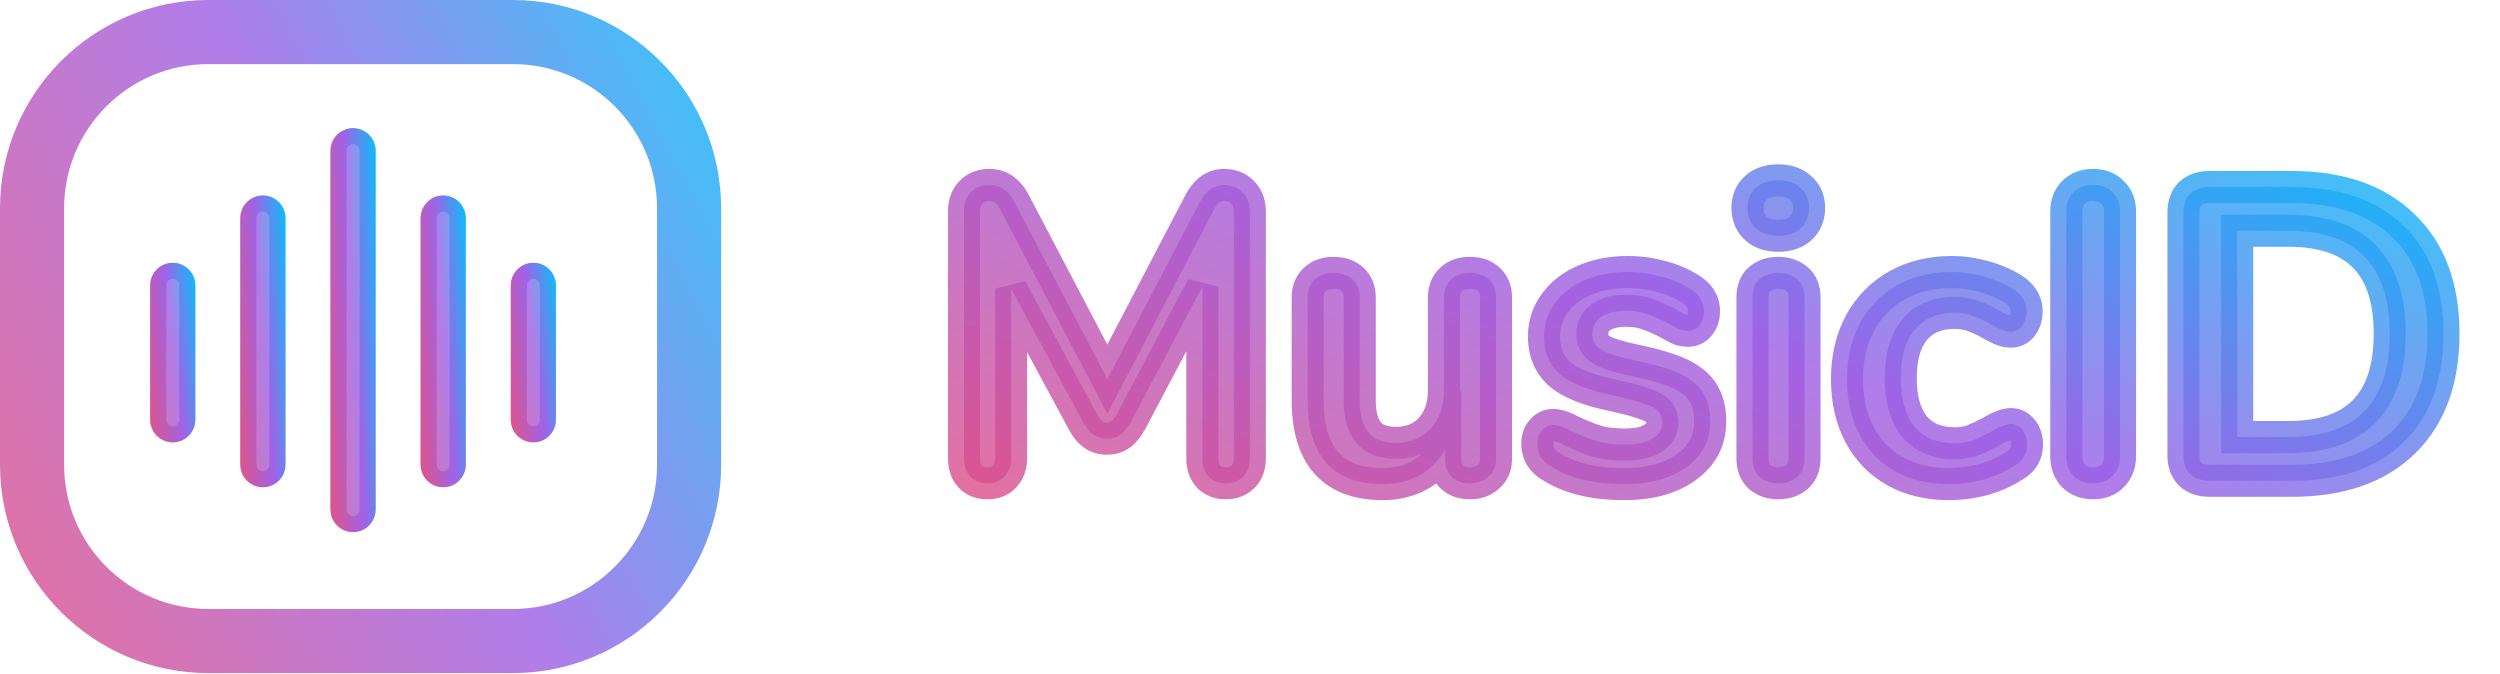
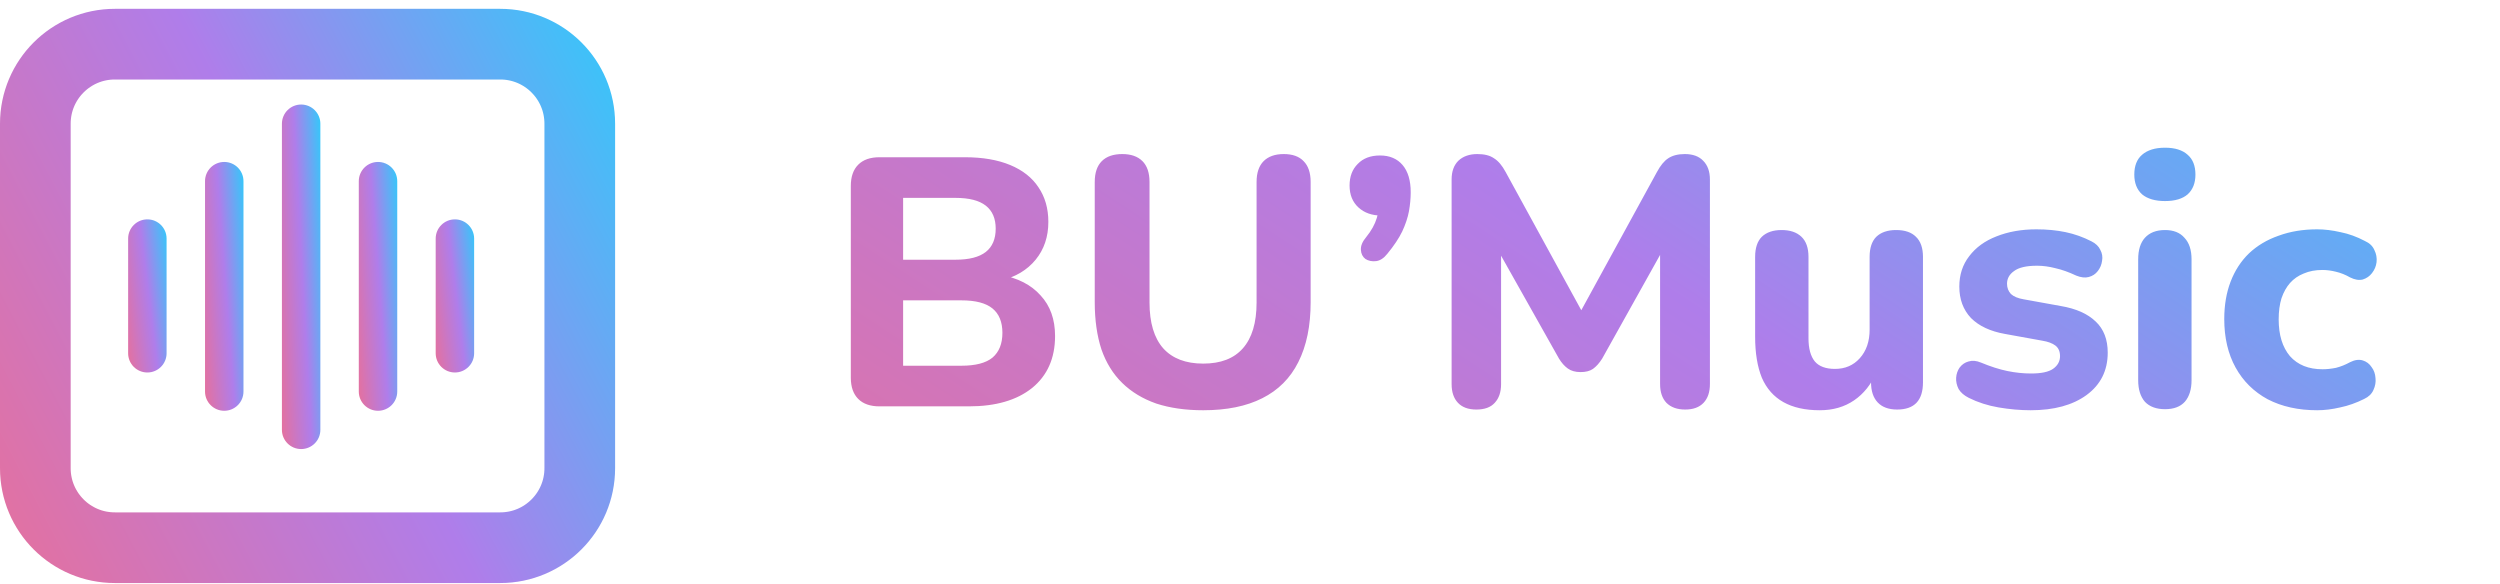
- <svg xmlns="http://www.w3.org/2000/svg" width="156" height="42" viewBox="0 0 156 42" fill="none">
-   <path d="M76.378 11.54C76.863 11.54 77.253 11.696 77.548 12.008C77.843 12.303 77.99 12.701 77.99 13.204V28.596C77.99 29.081 77.851 29.463 77.574 29.74C77.297 30.017 76.933 30.156 76.482 30.156C76.031 30.156 75.676 30.017 75.416 29.74C75.156 29.463 75.026 29.081 75.026 28.596V17.884L70.606 26.256C70.398 26.637 70.173 26.923 69.93 27.114C69.687 27.287 69.401 27.374 69.072 27.374C68.743 27.374 68.457 27.287 68.214 27.114C67.971 26.941 67.746 26.655 67.538 26.256L63.092 18.014V28.596C63.092 29.064 62.953 29.445 62.676 29.74C62.416 30.017 62.061 30.156 61.61 30.156C61.159 30.156 60.804 30.017 60.544 29.74C60.284 29.463 60.154 29.081 60.154 28.596V13.204C60.154 12.701 60.293 12.303 60.57 12.008C60.865 11.696 61.255 11.54 61.74 11.54C62.416 11.54 62.945 11.913 63.326 12.658L69.098 23.656L74.844 12.658C75.225 11.913 75.737 11.54 76.378 11.54ZM91.713 17.026C92.216 17.026 92.615 17.165 92.909 17.442C93.204 17.719 93.351 18.092 93.351 18.56V28.648C93.351 29.099 93.195 29.463 92.883 29.74C92.589 30.017 92.199 30.156 91.713 30.156C91.245 30.156 90.873 30.026 90.595 29.766C90.318 29.506 90.179 29.151 90.179 28.7V28.05C89.781 28.743 89.243 29.281 88.567 29.662C87.891 30.026 87.129 30.208 86.279 30.208C83.159 30.208 81.599 28.457 81.599 24.956V18.56C81.599 18.092 81.747 17.719 82.041 17.442C82.336 17.165 82.726 17.026 83.211 17.026C83.714 17.026 84.113 17.165 84.407 17.442C84.702 17.719 84.849 18.092 84.849 18.56V24.982C84.849 25.883 85.031 26.551 85.395 26.984C85.759 27.417 86.331 27.634 87.111 27.634C88.013 27.634 88.732 27.339 89.269 26.75C89.824 26.143 90.101 25.346 90.101 24.358V18.56C90.101 18.092 90.249 17.719 90.543 17.442C90.838 17.165 91.228 17.026 91.713 17.026ZM101.336 30.208C99.447 30.208 97.921 29.835 96.76 29.09C96.205 28.761 95.928 28.293 95.928 27.686C95.928 27.339 96.023 27.062 96.214 26.854C96.405 26.629 96.639 26.516 96.916 26.516C97.211 26.516 97.618 26.655 98.138 26.932C98.693 27.192 99.195 27.391 99.646 27.53C100.114 27.669 100.703 27.738 101.414 27.738C102.142 27.738 102.705 27.617 103.104 27.374C103.52 27.131 103.728 26.793 103.728 26.36C103.728 26.065 103.641 25.831 103.468 25.658C103.312 25.485 103.017 25.329 102.584 25.19C102.168 25.034 101.527 24.861 100.66 24.67C99.117 24.358 98.008 23.916 97.332 23.344C96.673 22.772 96.344 21.983 96.344 20.978C96.344 20.215 96.569 19.531 97.02 18.924C97.471 18.3 98.086 17.823 98.866 17.494C99.663 17.147 100.565 16.974 101.57 16.974C102.298 16.974 103 17.069 103.676 17.26C104.352 17.433 104.959 17.693 105.496 18.04C106.051 18.387 106.328 18.846 106.328 19.418C106.328 19.765 106.233 20.059 106.042 20.302C105.851 20.527 105.617 20.64 105.34 20.64C105.149 20.64 104.959 20.605 104.768 20.536C104.595 20.449 104.369 20.328 104.092 20.172C103.589 19.912 103.156 19.721 102.792 19.6C102.428 19.461 101.977 19.392 101.44 19.392C100.799 19.392 100.287 19.522 99.906 19.782C99.542 20.042 99.36 20.397 99.36 20.848C99.36 21.281 99.551 21.611 99.932 21.836C100.313 22.061 101.05 22.287 102.142 22.512C103.303 22.755 104.213 23.032 104.872 23.344C105.531 23.656 105.999 24.046 106.276 24.514C106.571 24.982 106.718 25.58 106.718 26.308C106.718 27.487 106.224 28.431 105.236 29.142C104.265 29.853 102.965 30.208 101.336 30.208ZM110.965 30.156C110.497 30.156 110.107 30.026 109.795 29.766C109.5 29.489 109.353 29.099 109.353 28.596V18.56C109.353 18.057 109.5 17.676 109.795 17.416C110.107 17.156 110.497 17.026 110.965 17.026C111.433 17.026 111.823 17.156 112.135 17.416C112.447 17.676 112.603 18.057 112.603 18.56V28.596C112.603 29.099 112.447 29.489 112.135 29.766C111.823 30.026 111.433 30.156 110.965 30.156ZM110.965 14.712C110.376 14.712 109.908 14.556 109.561 14.244C109.214 13.915 109.041 13.49 109.041 12.97C109.041 12.45 109.214 12.034 109.561 11.722C109.908 11.41 110.376 11.254 110.965 11.254C111.537 11.254 111.996 11.41 112.343 11.722C112.707 12.034 112.889 12.45 112.889 12.97C112.889 13.49 112.716 13.915 112.369 14.244C112.022 14.556 111.554 14.712 110.965 14.712ZM121.597 30.208C120.331 30.208 119.213 29.939 118.243 29.402C117.289 28.865 116.553 28.102 116.033 27.114C115.513 26.126 115.253 24.973 115.253 23.656C115.253 22.339 115.521 21.177 116.059 20.172C116.613 19.149 117.385 18.361 118.373 17.806C119.361 17.251 120.496 16.974 121.779 16.974C122.455 16.974 123.131 17.069 123.807 17.26C124.5 17.451 125.107 17.711 125.627 18.04C126.181 18.404 126.459 18.863 126.459 19.418C126.459 19.799 126.363 20.111 126.173 20.354C125.999 20.579 125.765 20.692 125.471 20.692C125.28 20.692 125.081 20.649 124.873 20.562C124.665 20.475 124.457 20.371 124.249 20.25C123.867 20.025 123.503 19.851 123.157 19.73C122.81 19.591 122.411 19.522 121.961 19.522C120.886 19.522 120.054 19.877 119.465 20.588C118.893 21.281 118.607 22.287 118.607 23.604C118.607 24.904 118.893 25.909 119.465 26.62C120.054 27.313 120.886 27.66 121.961 27.66C122.394 27.66 122.775 27.599 123.105 27.478C123.451 27.339 123.833 27.157 124.249 26.932C124.509 26.776 124.734 26.663 124.925 26.594C125.115 26.507 125.306 26.464 125.497 26.464C125.774 26.464 126.008 26.585 126.199 26.828C126.389 27.071 126.485 27.374 126.485 27.738C126.485 28.033 126.415 28.293 126.277 28.518C126.155 28.726 125.947 28.917 125.653 29.09C125.115 29.437 124.491 29.714 123.781 29.922C123.07 30.113 122.342 30.208 121.597 30.208ZM130.6 30.156C130.097 30.156 129.69 30 129.378 29.688C129.083 29.376 128.936 28.969 128.936 28.466V13.204C128.936 12.701 129.083 12.303 129.378 12.008C129.69 11.696 130.097 11.54 130.6 11.54C131.12 11.54 131.527 11.696 131.822 12.008C132.134 12.303 132.29 12.701 132.29 13.204V28.466C132.29 28.969 132.134 29.376 131.822 29.688C131.527 30 131.12 30.156 130.6 30.156ZM137.86 30C137.358 30 136.959 29.861 136.664 29.584C136.387 29.307 136.248 28.917 136.248 28.414V13.256C136.248 12.753 136.387 12.363 136.664 12.086C136.959 11.809 137.358 11.67 137.86 11.67H143.008C146.007 11.67 148.33 12.476 149.976 14.088C151.64 15.683 152.472 17.927 152.472 20.822C152.472 23.734 151.64 25.996 149.976 27.608C148.33 29.203 146.007 30 143.008 30H137.86ZM142.8 27.27C147.012 27.27 149.118 25.121 149.118 20.822C149.118 16.541 147.012 14.4 142.8 14.4H139.602V27.27H142.8Z" fill="url(#paint0_linear_510_8)" fill-opacity="0.8" />
-   <path d="M77.548 12.008L76.821 12.695L76.831 12.705L76.841 12.715L77.548 12.008ZM77.574 29.74L76.867 29.033L76.867 29.033L77.574 29.74ZM75.416 29.74L76.145 29.056L75.416 29.74ZM75.026 17.884H76.026L74.142 17.417L75.026 17.884ZM70.606 26.256L71.484 26.735L71.49 26.723L70.606 26.256ZM69.93 27.114L70.511 27.928L70.53 27.914L70.548 27.9L69.93 27.114ZM68.214 27.114L68.795 26.3H68.795L68.214 27.114ZM67.538 26.256L68.425 25.793L68.418 25.781L67.538 26.256ZM63.092 18.014L63.972 17.539L62.092 18.014H63.092ZM62.676 29.74L61.948 29.055L61.946 29.056L62.676 29.74ZM60.544 29.74L61.273 29.056L60.544 29.74ZM60.57 12.008L59.843 11.321L59.842 11.323L60.57 12.008ZM63.326 12.658L62.436 13.114L62.441 13.123L63.326 12.658ZM69.098 23.656L68.213 24.121L69.1 25.812L69.984 24.119L69.098 23.656ZM74.844 12.658L75.73 13.121L75.734 13.114L74.844 12.658ZM76.378 12.54C76.628 12.54 76.741 12.61 76.821 12.695L78.275 11.321C77.766 10.782 77.099 10.54 76.378 10.54V12.54ZM76.841 12.715C76.91 12.785 76.99 12.908 76.99 13.204H78.99C78.99 12.495 78.775 11.821 78.255 11.301L76.841 12.715ZM76.99 13.204V28.596H78.99V13.204H76.99ZM76.99 28.596C76.99 28.883 76.914 28.985 76.867 29.033L78.281 30.447C78.788 29.94 78.99 29.28 78.99 28.596H76.99ZM76.867 29.033C76.805 29.094 76.71 29.156 76.482 29.156V31.156C77.155 31.156 77.788 30.94 78.281 30.447L76.867 29.033ZM76.482 29.156C76.252 29.156 76.181 29.094 76.145 29.056L74.686 30.424C75.171 30.94 75.811 31.156 76.482 31.156V29.156ZM76.145 29.056C76.103 29.011 76.026 28.9 76.026 28.596H74.026C74.026 29.262 74.209 29.914 74.686 30.424L76.145 29.056ZM76.026 28.596V17.884H74.026V28.596H76.026ZM74.142 17.417L69.722 25.789L71.49 26.723L75.91 18.351L74.142 17.417ZM69.728 25.777C69.56 26.084 69.414 26.248 69.312 26.328L70.548 27.9C70.931 27.599 71.236 27.19 71.484 26.735L69.728 25.777ZM69.349 26.3C69.293 26.34 69.216 26.374 69.072 26.374V28.374C69.587 28.374 70.081 28.235 70.511 27.928L69.349 26.3ZM69.072 26.374C68.928 26.374 68.851 26.34 68.795 26.3L67.633 27.928C68.063 28.235 68.557 28.374 69.072 28.374V26.374ZM68.795 26.3C68.729 26.253 68.594 26.117 68.425 25.793L66.651 26.719C66.898 27.192 67.214 27.628 67.633 27.928L68.795 26.3ZM68.418 25.781L63.972 17.539L62.212 18.489L66.658 26.731L68.418 25.781ZM62.092 18.014V28.596H64.092V18.014H62.092ZM62.092 28.596C62.092 28.852 62.023 28.974 61.948 29.055L63.404 30.425C63.883 29.916 64.092 29.276 64.092 28.596H62.092ZM61.946 29.056C61.91 29.094 61.84 29.156 61.61 29.156V31.156C62.281 31.156 62.922 30.94 63.406 30.424L61.946 29.056ZM61.61 29.156C61.38 29.156 61.309 29.094 61.273 29.056L59.814 30.424C60.298 30.94 60.939 31.156 61.61 31.156V29.156ZM61.273 29.056C61.231 29.011 61.154 28.9 61.154 28.596H59.154C59.154 29.262 59.337 29.914 59.814 30.424L61.273 29.056ZM61.154 28.596V13.204H59.154V28.596H61.154ZM61.154 13.204C61.154 12.891 61.235 12.76 61.298 12.693L59.842 11.323C59.35 11.845 59.154 12.511 59.154 13.204H61.154ZM61.297 12.695C61.377 12.61 61.49 12.54 61.74 12.54V10.54C61.019 10.54 60.352 10.782 59.843 11.321L61.297 12.695ZM61.74 12.54C61.944 12.54 62.177 12.607 62.436 13.114L64.216 12.203C63.713 11.218 62.888 10.54 61.74 10.54V12.54ZM62.441 13.123L68.213 24.121L69.983 23.191L64.211 12.193L62.441 13.123ZM69.984 24.119L75.73 13.121L73.958 12.195L68.212 23.193L69.984 24.119ZM75.734 13.114C76.006 12.583 76.23 12.54 76.378 12.54V10.54C75.243 10.54 74.445 11.243 73.954 12.203L75.734 13.114ZM92.909 17.442L93.595 16.714L92.909 17.442ZM92.883 29.74L92.219 28.993L92.208 29.002L92.198 29.012L92.883 29.74ZM90.595 29.766L91.279 29.037L90.595 29.766ZM90.179 28.05H91.179V24.305L89.312 27.552L90.179 28.05ZM88.567 29.662L89.041 30.543L89.05 30.538L89.059 30.533L88.567 29.662ZM82.041 17.442L82.727 18.17V18.17L82.041 17.442ZM84.407 17.442L83.722 18.17L83.722 18.17L84.407 17.442ZM85.395 26.984L84.63 27.627L85.395 26.984ZM89.269 26.75L88.531 26.075L88.53 26.076L89.269 26.75ZM91.713 18.026C92.026 18.026 92.157 18.107 92.224 18.17L93.595 16.714C93.072 16.222 92.406 16.026 91.713 16.026V18.026ZM92.224 18.17C92.286 18.229 92.351 18.32 92.351 18.56H94.351C94.351 17.863 94.122 17.21 93.595 16.714L92.224 18.17ZM92.351 18.56V28.648H94.351V18.56H92.351ZM92.351 28.648C92.351 28.839 92.299 28.921 92.219 28.993L93.548 30.487C94.092 30.004 94.351 29.359 94.351 28.648H92.351ZM92.198 29.012C92.125 29.081 91.998 29.156 91.713 29.156V31.156C92.4 31.156 93.053 30.954 93.569 30.468L92.198 29.012ZM91.713 29.156C91.438 29.156 91.331 29.085 91.279 29.037L89.911 30.495C90.415 30.967 91.053 31.156 91.713 31.156V29.156ZM91.279 29.037C91.241 29 91.179 28.93 91.179 28.7H89.179C89.179 29.371 89.395 30.012 89.911 30.495L91.279 29.037ZM91.179 28.7V28.05H89.179V28.7H91.179ZM89.312 27.552C89 28.094 88.591 28.501 88.076 28.791L89.059 30.533C89.896 30.061 90.561 29.392 91.046 28.549L89.312 27.552ZM88.093 28.782C87.578 29.059 86.981 29.208 86.279 29.208V31.208C87.276 31.208 88.205 30.993 89.041 30.543L88.093 28.782ZM86.279 29.208C84.905 29.208 84.049 28.828 83.516 28.23C82.963 27.61 82.599 26.579 82.599 24.956H80.599C80.599 26.834 81.015 28.43 82.023 29.56C83.05 30.713 84.533 31.208 86.279 31.208V29.208ZM82.599 24.956V18.56H80.599V24.956H82.599ZM82.599 18.56C82.599 18.32 82.665 18.229 82.727 18.17L81.356 16.714C80.829 17.21 80.599 17.863 80.599 18.56H82.599ZM82.727 18.17C82.8 18.101 82.927 18.026 83.211 18.026V16.026C82.525 16.026 81.872 16.228 81.356 16.714L82.727 18.17ZM83.211 18.026C83.524 18.026 83.655 18.107 83.722 18.17L85.093 16.714C84.57 16.222 83.904 16.026 83.211 16.026V18.026ZM83.722 18.17C83.784 18.229 83.849 18.32 83.849 18.56H85.849C85.849 17.863 85.62 17.21 85.093 16.714L83.722 18.17ZM83.849 18.56V24.982H85.849V18.56H83.849ZM83.849 24.982C83.849 25.987 84.047 26.934 84.63 27.627L86.161 26.341C86.015 26.168 85.849 25.779 85.849 24.982H83.849ZM84.63 27.627C85.248 28.363 86.153 28.634 87.111 28.634V26.634C86.509 26.634 86.271 26.471 86.161 26.341L84.63 27.627ZM87.111 28.634C88.253 28.634 89.256 28.249 90.008 27.424L88.53 26.076C88.208 26.43 87.772 26.634 87.111 26.634V28.634ZM90.007 27.425C90.763 26.598 91.101 25.543 91.101 24.358H89.101C89.101 25.149 88.885 25.689 88.531 26.075L90.007 27.425ZM91.101 24.358V18.56H89.101V24.358H91.101ZM91.101 18.56C91.101 18.32 91.167 18.229 91.229 18.17L89.858 16.714C89.331 17.21 89.101 17.863 89.101 18.56H91.101ZM91.229 18.17C91.302 18.101 91.429 18.026 91.713 18.026V16.026C91.027 16.026 90.374 16.228 89.858 16.714L91.229 18.17ZM96.76 29.09L97.3 28.248L97.285 28.239L97.27 28.23L96.76 29.09ZM96.214 26.854L96.951 27.53L96.965 27.515L96.977 27.5L96.214 26.854ZM98.138 26.932L97.667 27.814L97.69 27.826L97.713 27.837L98.138 26.932ZM99.646 27.53L99.352 28.486L99.362 28.489L99.646 27.53ZM103.104 27.374L102.6 26.51L102.592 26.515L102.584 26.52L103.104 27.374ZM103.468 25.658L102.725 26.327L102.742 26.346L102.761 26.365L103.468 25.658ZM102.584 25.19L102.233 26.126L102.256 26.135L102.279 26.142L102.584 25.19ZM100.66 24.67L100.875 23.693L100.867 23.692L100.858 23.69L100.66 24.67ZM97.332 23.344L96.676 24.099L96.686 24.107L97.332 23.344ZM97.02 18.924L97.823 19.52L97.831 19.509L97.02 18.924ZM98.866 17.494L99.255 18.415L99.265 18.411L98.866 17.494ZM103.676 17.26L103.404 18.222L103.416 18.226L103.428 18.229L103.676 17.26ZM105.496 18.04L104.954 18.88L104.96 18.884L104.966 18.888L105.496 18.04ZM106.042 20.302L106.805 20.948L106.817 20.934L106.828 20.92L106.042 20.302ZM104.768 20.536L104.321 21.43L104.372 21.456L104.426 21.476L104.768 20.536ZM104.092 20.172L104.582 19.3L104.567 19.292L104.551 19.284L104.092 20.172ZM102.792 19.6L102.436 20.535L102.456 20.542L102.476 20.549L102.792 19.6ZM99.906 19.782L99.343 18.956L99.334 18.962L99.325 18.968L99.906 19.782ZM99.932 21.836L99.423 22.697L99.932 21.836ZM102.142 22.512L102.346 21.533L102.344 21.533L102.142 22.512ZM104.872 23.344L105.3 22.44L104.872 23.344ZM106.276 24.514L105.416 25.024L105.423 25.035L105.43 25.047L106.276 24.514ZM105.236 29.142L104.652 28.33L104.645 28.335L105.236 29.142ZM101.336 29.208C99.57 29.208 98.251 28.859 97.3 28.248L96.22 29.932C97.591 30.812 99.323 31.208 101.336 31.208V29.208ZM97.27 28.23C96.996 28.067 96.928 27.913 96.928 27.686H94.928C94.928 28.672 95.415 29.454 96.249 29.95L97.27 28.23ZM96.928 27.686C96.928 27.604 96.939 27.56 96.945 27.543C96.948 27.535 96.95 27.531 96.95 27.531C96.951 27.53 96.951 27.53 96.951 27.53L95.477 26.178C95.081 26.611 94.928 27.149 94.928 27.686H96.928ZM96.977 27.5C96.986 27.489 96.99 27.487 96.988 27.488C96.985 27.491 96.978 27.496 96.966 27.502C96.954 27.507 96.942 27.511 96.931 27.514C96.92 27.516 96.915 27.516 96.916 27.516V25.516C96.324 25.516 95.817 25.775 95.451 26.208L96.977 27.5ZM96.916 27.516C96.916 27.516 96.977 27.518 97.12 27.567C97.258 27.614 97.439 27.692 97.667 27.814L98.609 26.05C98.061 25.758 97.47 25.516 96.916 25.516V27.516ZM97.713 27.837C98.299 28.112 98.846 28.33 99.352 28.486L99.94 26.574C99.545 26.453 99.087 26.272 98.562 26.026L97.713 27.837ZM99.362 28.489C99.954 28.664 100.647 28.738 101.414 28.738V26.738C100.76 26.738 100.274 26.673 99.93 26.571L99.362 28.489ZM101.414 28.738C102.231 28.738 103.004 28.605 103.624 28.228L102.584 26.52C102.406 26.628 102.053 26.738 101.414 26.738V28.738ZM103.608 28.238C104.29 27.84 104.728 27.194 104.728 26.36H102.728C102.728 26.388 102.725 26.402 102.723 26.407C102.722 26.411 102.722 26.412 102.72 26.414C102.719 26.416 102.696 26.454 102.6 26.51L103.608 28.238ZM104.728 26.36C104.728 25.857 104.573 25.349 104.175 24.951L102.761 26.365C102.754 26.358 102.746 26.349 102.739 26.337C102.732 26.326 102.727 26.317 102.725 26.311C102.721 26.299 102.728 26.31 102.728 26.36H104.728ZM104.211 24.989C103.869 24.609 103.358 24.388 102.889 24.238L102.279 26.142C102.458 26.2 102.582 26.252 102.662 26.295C102.747 26.34 102.751 26.356 102.725 26.327L104.211 24.989ZM102.935 24.254C102.45 24.072 101.752 23.886 100.875 23.693L100.445 25.647C101.302 25.835 101.886 25.996 102.233 26.126L102.935 24.254ZM100.858 23.69C99.37 23.389 98.46 22.989 97.978 22.581L96.686 24.107C97.555 24.843 98.864 25.327 100.462 25.65L100.858 23.69ZM97.988 22.589C97.582 22.237 97.344 21.743 97.344 20.978H95.344C95.344 22.224 95.764 23.307 96.676 24.099L97.988 22.589ZM97.344 20.978C97.344 20.428 97.501 19.953 97.823 19.52L96.217 18.328C95.637 19.108 95.344 20.003 95.344 20.978H97.344ZM97.831 19.509C98.164 19.049 98.626 18.681 99.255 18.415L98.477 16.573C97.546 16.966 96.778 17.552 96.209 18.338L97.831 19.509ZM99.265 18.411C99.918 18.127 100.681 17.974 101.57 17.974V15.974C100.449 15.974 99.409 16.168 98.467 16.577L99.265 18.411ZM101.57 17.974C102.21 17.974 102.82 18.058 103.404 18.222L103.947 16.298C103.18 16.081 102.386 15.974 101.57 15.974V17.974ZM103.428 18.229C104.009 18.378 104.515 18.597 104.954 18.88L106.038 17.2C105.402 16.79 104.695 16.489 103.924 16.291L103.428 18.229ZM104.966 18.888C105.278 19.083 105.328 19.245 105.328 19.418H107.328C107.328 18.447 106.823 17.69 106.026 17.192L104.966 18.888ZM105.328 19.418C105.328 19.57 105.291 19.639 105.256 19.684L106.828 20.92C107.174 20.479 107.328 19.96 107.328 19.418H105.328ZM105.279 19.656C105.27 19.667 105.266 19.669 105.268 19.668C105.271 19.665 105.278 19.66 105.29 19.654C105.301 19.649 105.314 19.645 105.325 19.642C105.335 19.64 105.341 19.64 105.34 19.64V21.64C105.932 21.64 106.439 21.381 106.805 20.948L105.279 19.656ZM105.34 19.64C105.273 19.64 105.198 19.628 105.11 19.596L104.426 21.476C104.719 21.582 105.025 21.64 105.34 21.64V19.64ZM105.215 19.642C105.063 19.565 104.853 19.453 104.582 19.3L103.602 21.044C103.885 21.203 104.127 21.333 104.321 21.43L105.215 19.642ZM104.551 19.284C104.022 19.01 103.539 18.795 103.108 18.651L102.476 20.549C102.773 20.648 103.156 20.814 103.633 21.06L104.551 19.284ZM103.148 18.666C102.636 18.471 102.056 18.392 101.44 18.392V20.392C101.899 20.392 102.22 20.452 102.436 20.535L103.148 18.666ZM101.44 18.392C100.673 18.392 99.943 18.546 99.343 18.956L100.469 20.608C100.631 20.498 100.924 20.392 101.44 20.392V18.392ZM99.325 18.968C98.696 19.418 98.36 20.077 98.36 20.848H100.36C100.36 20.717 100.388 20.666 100.487 20.596L99.325 18.968ZM98.36 20.848C98.36 21.645 98.746 22.297 99.423 22.697L100.441 20.975C100.406 20.954 100.387 20.938 100.378 20.93C100.373 20.925 100.371 20.922 100.37 20.921C100.369 20.92 100.369 20.92 100.369 20.919C100.369 20.919 100.368 20.919 100.368 20.919C100.368 20.919 100.368 20.919 100.368 20.919C100.368 20.919 100.368 20.919 100.368 20.919C100.368 20.919 100.368 20.919 100.368 20.919C100.368 20.919 100.368 20.919 100.368 20.918C100.368 20.918 100.367 20.915 100.366 20.911C100.364 20.903 100.36 20.883 100.36 20.848H98.36ZM99.423 22.697C99.965 23.017 100.855 23.267 101.94 23.491L102.344 21.533C101.245 21.306 100.662 21.106 100.441 20.975L99.423 22.697ZM101.937 23.491C103.063 23.726 103.887 23.984 104.444 24.248L105.3 22.44C104.54 22.08 103.543 21.783 102.346 21.533L101.937 23.491ZM104.444 24.248C104.982 24.503 105.269 24.777 105.416 25.024L107.136 24.004C106.728 23.315 106.079 22.809 105.3 22.44L104.444 24.248ZM105.43 25.047C105.597 25.312 105.718 25.71 105.718 26.308H107.718C107.718 25.45 107.544 24.652 107.122 23.981L105.43 25.047ZM105.718 26.308C105.718 27.153 105.389 27.8 104.652 28.33L105.82 29.954C107.059 29.062 107.718 27.821 107.718 26.308H105.718ZM104.645 28.335C103.897 28.883 102.827 29.208 101.336 29.208V31.208C103.104 31.208 104.633 30.823 105.827 29.949L104.645 28.335ZM109.795 29.766L109.11 30.494L109.132 30.515L109.155 30.534L109.795 29.766ZM109.795 17.416L109.155 16.648L109.144 16.657L109.133 16.666L109.795 17.416ZM112.135 17.416L112.775 16.648H112.775L112.135 17.416ZM112.135 29.766L112.775 30.534L112.788 30.524L112.799 30.513L112.135 29.766ZM109.561 14.244L108.872 14.969L108.882 14.978L108.892 14.987L109.561 14.244ZM109.561 11.722L110.23 12.465L110.23 12.465L109.561 11.722ZM112.343 11.722L111.674 12.465L111.683 12.473L111.692 12.481L112.343 11.722ZM112.369 14.244L113.038 14.987L113.048 14.978L113.058 14.969L112.369 14.244ZM110.965 29.156C110.693 29.156 110.541 29.086 110.435 28.998L109.155 30.534C109.674 30.966 110.301 31.156 110.965 31.156V29.156ZM110.48 29.038C110.433 28.993 110.353 28.894 110.353 28.596H108.353C108.353 29.303 108.568 29.984 109.11 30.494L110.48 29.038ZM110.353 28.596V18.56H108.353V28.596H110.353ZM110.353 18.56C110.353 18.259 110.434 18.186 110.457 18.166L109.133 16.666C108.567 17.166 108.353 17.856 108.353 18.56H110.353ZM110.435 18.184C110.541 18.096 110.693 18.026 110.965 18.026V16.026C110.301 16.026 109.674 16.216 109.155 16.648L110.435 18.184ZM110.965 18.026C111.237 18.026 111.39 18.096 111.495 18.184L112.775 16.648C112.257 16.216 111.629 16.026 110.965 16.026V18.026ZM111.495 18.184C111.526 18.21 111.603 18.277 111.603 18.56H113.603C113.603 17.838 113.368 17.142 112.775 16.648L111.495 18.184ZM111.603 18.56V28.596H113.603V18.56H111.603ZM111.603 28.596C111.603 28.877 111.526 28.97 111.471 29.019L112.799 30.513C113.368 30.008 113.603 29.321 113.603 28.596H111.603ZM111.495 28.998C111.39 29.086 111.237 29.156 110.965 29.156V31.156C111.629 31.156 112.257 30.966 112.775 30.534L111.495 28.998ZM110.965 13.712C110.555 13.712 110.348 13.607 110.23 13.501L108.892 14.987C109.467 15.505 110.196 15.712 110.965 15.712V13.712ZM110.25 13.519C110.12 13.396 110.041 13.242 110.041 12.97H108.041C108.041 13.738 108.308 14.433 108.872 14.969L110.25 13.519ZM110.041 12.97C110.041 12.697 110.12 12.565 110.23 12.465L108.892 10.979C108.309 11.503 108.041 12.203 108.041 12.97H110.041ZM110.23 12.465C110.348 12.359 110.555 12.254 110.965 12.254V10.254C110.196 10.254 109.467 10.461 108.892 10.979L110.23 12.465ZM110.965 12.254C111.349 12.254 111.55 12.354 111.674 12.465L113.012 10.979C112.442 10.466 111.726 10.254 110.965 10.254V12.254ZM111.692 12.481C111.814 12.586 111.889 12.714 111.889 12.97H113.889C113.889 12.186 113.6 11.482 112.994 10.963L111.692 12.481ZM111.889 12.97C111.889 13.242 111.81 13.396 111.68 13.519L113.058 14.969C113.622 14.433 113.889 13.738 113.889 12.97H111.889ZM111.7 13.501C111.582 13.607 111.375 13.712 110.965 13.712V15.712C111.734 15.712 112.463 15.505 113.038 14.987L111.7 13.501ZM118.243 29.402L117.752 30.273L117.758 30.277L118.243 29.402ZM116.033 27.114L116.918 26.648L116.033 27.114ZM116.059 20.172L115.18 19.695L115.177 19.701L116.059 20.172ZM118.373 17.806L118.862 18.678L118.373 17.806ZM123.807 17.26L123.535 18.223L123.541 18.224L123.807 17.26ZM125.627 18.04L126.175 17.204L126.169 17.2L126.162 17.195L125.627 18.04ZM126.173 20.354L125.386 19.736L125.38 19.744L126.173 20.354ZM124.873 20.562L124.488 21.485L124.488 21.485L124.873 20.562ZM124.249 20.25L123.74 21.111L123.745 21.114L124.249 20.25ZM123.157 19.73L122.785 20.659L122.806 20.667L122.826 20.674L123.157 19.73ZM119.465 20.588L118.695 19.95L118.693 19.952L119.465 20.588ZM119.465 26.62L118.686 27.247L118.694 27.257L118.703 27.268L119.465 26.62ZM123.105 27.478L123.45 28.416L123.463 28.412L123.476 28.407L123.105 27.478ZM124.249 26.932L124.725 27.811L124.744 27.801L124.763 27.79L124.249 26.932ZM124.925 26.594L125.266 27.534L125.303 27.52L125.338 27.504L124.925 26.594ZM126.199 26.828L126.985 26.21L126.199 26.828ZM126.277 28.518L125.425 27.994L125.419 28.004L125.413 28.014L126.277 28.518ZM125.653 29.09L125.146 28.228L125.128 28.238L125.111 28.25L125.653 29.09ZM123.781 29.922L124.04 30.888L124.051 30.885L124.062 30.882L123.781 29.922ZM121.597 29.208C120.477 29.208 119.53 28.971 118.727 28.527L117.758 30.277C118.897 30.907 120.186 31.208 121.597 31.208V29.208ZM118.734 28.531C117.951 28.09 117.35 27.47 116.918 26.648L115.148 27.58C115.755 28.734 116.627 29.639 117.752 30.273L118.734 28.531ZM116.918 26.648C116.486 25.828 116.253 24.84 116.253 23.656H114.253C114.253 25.107 114.54 26.424 115.148 27.58L116.918 26.648ZM116.253 23.656C116.253 22.477 116.492 21.483 116.941 20.643L115.177 19.701C114.551 20.872 114.253 22.2 114.253 23.656H116.253ZM116.938 20.649C117.405 19.787 118.043 19.138 118.862 18.678L117.883 16.934C116.726 17.584 115.822 18.511 115.18 19.695L116.938 20.649ZM118.862 18.678C119.682 18.218 120.644 17.974 121.779 17.974V15.974C120.348 15.974 119.039 16.285 117.883 16.934L118.862 18.678ZM121.779 17.974C122.359 17.974 122.944 18.056 123.535 18.222L124.078 16.298C123.317 16.083 122.55 15.974 121.779 15.974V17.974ZM123.541 18.224C124.155 18.393 124.668 18.616 125.092 18.885L126.162 17.195C125.545 16.805 124.845 16.508 124.072 16.296L123.541 18.224ZM125.078 18.876C125.415 19.097 125.459 19.27 125.459 19.418H127.459C127.459 18.457 126.948 17.711 126.175 17.204L125.078 18.876ZM125.459 19.418C125.459 19.629 125.408 19.708 125.386 19.736L126.959 20.972C127.318 20.515 127.459 19.969 127.459 19.418H125.459ZM125.38 19.744C125.379 19.746 125.382 19.741 125.393 19.732C125.403 19.724 125.417 19.714 125.433 19.706C125.469 19.689 125.488 19.692 125.471 19.692V21.692C126.063 21.692 126.595 21.445 126.965 20.964L125.38 19.744ZM125.471 19.692C125.434 19.692 125.365 19.684 125.257 19.639L124.488 21.485C124.796 21.613 125.126 21.692 125.471 21.692V19.692ZM125.257 19.639C125.093 19.57 124.925 19.487 124.753 19.386L123.745 21.114C123.989 21.256 124.236 21.38 124.488 21.485L125.257 19.639ZM124.757 19.389C124.331 19.137 123.907 18.933 123.487 18.786L122.826 20.674C123.1 20.77 123.404 20.912 123.74 21.111L124.757 19.389ZM123.528 18.802C123.042 18.607 122.513 18.522 121.961 18.522V20.522C122.31 20.522 122.578 20.576 122.785 20.659L123.528 18.802ZM121.961 18.522C120.643 18.522 119.506 18.971 118.695 19.95L120.234 21.226C120.602 20.784 121.129 20.522 121.961 20.522V18.522ZM118.693 19.952C117.918 20.891 117.607 22.159 117.607 23.604H119.607C119.607 22.414 119.867 21.672 120.236 21.224L118.693 19.952ZM117.607 23.604C117.607 25.037 117.921 26.297 118.686 27.247L120.244 25.993C119.865 25.522 119.607 24.771 119.607 23.604H117.607ZM118.703 27.268C119.517 28.226 120.651 28.66 121.961 28.66V26.66C121.121 26.66 120.591 26.401 120.227 25.972L118.703 27.268ZM121.961 28.66C122.485 28.66 122.988 28.587 123.45 28.416L122.759 26.54C122.563 26.612 122.303 26.66 121.961 26.66V28.66ZM123.476 28.407C123.867 28.25 124.283 28.05 124.725 27.811L123.772 26.053C123.382 26.264 123.036 26.428 122.733 26.549L123.476 28.407ZM124.763 27.79C124.992 27.652 125.157 27.573 125.266 27.534L124.583 25.654C124.311 25.753 124.025 25.9 123.734 26.075L124.763 27.79ZM125.338 27.504C125.412 27.471 125.462 27.464 125.497 27.464V25.464C125.15 25.464 124.819 25.544 124.511 25.684L125.338 27.504ZM125.497 27.464C125.493 27.464 125.481 27.463 125.466 27.46C125.45 27.456 125.434 27.45 125.42 27.443C125.39 27.427 125.39 27.418 125.412 27.446L126.985 26.21C126.629 25.757 126.118 25.464 125.497 25.464V27.464ZM125.412 27.446C125.441 27.482 125.485 27.556 125.485 27.738H127.485C127.485 27.192 127.338 26.659 126.985 26.21L125.412 27.446ZM125.485 27.738C125.485 27.869 125.456 27.944 125.425 27.994L127.128 29.042C127.375 28.642 127.485 28.196 127.485 27.738H125.485ZM125.413 28.014C125.407 28.025 125.351 28.107 125.146 28.228L126.16 29.952C126.544 29.726 126.904 29.427 127.14 29.022L125.413 28.014ZM125.111 28.25C124.666 28.537 124.132 28.777 123.5 28.962L124.062 30.882C124.85 30.651 125.565 30.337 126.195 29.93L125.111 28.25ZM123.522 28.956C122.896 29.124 122.256 29.208 121.597 29.208V31.208C122.428 31.208 123.243 31.102 124.04 30.888L123.522 28.956ZM129.378 29.688L128.651 30.375L128.661 30.385L128.671 30.395L129.378 29.688ZM129.378 12.008L128.671 11.301V11.301L129.378 12.008ZM131.822 12.008L131.095 12.695L131.115 12.715L131.135 12.735L131.822 12.008ZM131.822 29.688L131.115 28.981L131.105 28.991L131.095 29.001L131.822 29.688ZM130.6 29.156C130.322 29.156 130.183 29.079 130.085 28.981L128.671 30.395C129.197 30.921 129.872 31.156 130.6 31.156V29.156ZM130.105 29.001C130.015 28.906 129.936 28.76 129.936 28.466H127.936C127.936 29.177 128.151 29.846 128.651 30.375L130.105 29.001ZM129.936 28.466V13.204H127.936V28.466H129.936ZM129.936 13.204C129.936 12.908 130.016 12.785 130.085 12.715L128.671 11.301C128.151 11.821 127.936 12.495 127.936 13.204H129.936ZM130.085 12.715C130.183 12.617 130.322 12.54 130.6 12.54V10.54C129.872 10.54 129.197 10.775 128.671 11.301L130.085 12.715ZM130.6 12.54C130.908 12.54 131.028 12.624 131.095 12.695L132.549 11.321C132.026 10.768 131.332 10.54 130.6 10.54V12.54ZM131.135 12.735C131.213 12.808 131.29 12.925 131.29 13.204H133.29C133.29 12.477 133.055 11.797 132.509 11.281L131.135 12.735ZM131.29 13.204V28.466H133.29V13.204H131.29ZM131.29 28.466C131.29 28.744 131.213 28.883 131.115 28.981L132.529 30.395C133.055 29.869 133.29 29.194 133.29 28.466H131.29ZM131.095 29.001C131.028 29.072 130.908 29.156 130.6 29.156V31.156C131.332 31.156 132.026 30.928 132.549 30.375L131.095 29.001ZM136.664 29.584L135.957 30.291L135.968 30.302L135.979 30.312L136.664 29.584ZM136.664 12.086L135.979 11.358L135.968 11.368L135.957 11.379L136.664 12.086ZM149.976 14.088L149.277 14.803L149.285 14.81L149.976 14.088ZM149.976 27.608L150.672 28.326L150.672 28.326L149.976 27.608ZM139.602 14.4V13.4H138.602V14.4H139.602ZM139.602 27.27H138.602V28.27H139.602V27.27ZM137.86 29C137.548 29 137.417 28.919 137.35 28.856L135.979 30.312C136.502 30.804 137.168 31 137.86 31V29ZM137.372 28.877C137.331 28.836 137.248 28.73 137.248 28.414H135.248C135.248 29.104 135.444 29.777 135.957 30.291L137.372 28.877ZM137.248 28.414V13.256H135.248V28.414H137.248ZM137.248 13.256C137.248 12.94 137.331 12.834 137.372 12.793L135.957 11.379C135.444 11.893 135.248 12.566 135.248 13.256H137.248ZM137.35 12.814C137.417 12.751 137.548 12.67 137.86 12.67V10.67C137.168 10.67 136.502 10.866 135.979 11.358L137.35 12.814ZM137.86 12.67H143.008V10.67H137.86V12.67ZM143.008 12.67C145.827 12.67 147.868 13.424 149.277 14.803L150.676 13.373C148.791 11.528 146.187 10.67 143.008 10.67V12.67ZM149.285 14.81C150.704 16.17 151.472 18.126 151.472 20.822H153.472C153.472 17.729 152.577 15.195 150.668 13.366L149.285 14.81ZM151.472 20.822C151.472 23.537 150.703 25.512 149.281 26.89L150.672 28.326C152.578 26.48 153.472 23.931 153.472 20.822H151.472ZM149.281 26.89C147.873 28.253 145.83 29 143.008 29V31C146.184 31 148.787 30.152 150.672 28.326L149.281 26.89ZM143.008 29H137.86V31H143.008V29ZM142.8 28.27C145.066 28.27 146.947 27.691 148.253 26.358C149.555 25.029 150.118 23.12 150.118 20.822H148.118C148.118 22.822 147.629 24.138 146.825 24.958C146.025 25.775 144.747 26.27 142.8 26.27V28.27ZM150.118 20.822C150.118 18.531 149.555 16.629 148.252 15.304C146.946 13.977 145.065 13.4 142.8 13.4V15.4C144.748 15.4 146.026 15.894 146.826 16.707C147.629 17.523 148.118 18.831 148.118 20.822H150.118ZM142.8 13.4H139.602V15.4H142.8V13.4ZM138.602 14.4V27.27H140.602V14.4H138.602ZM139.602 28.27H142.8V26.27H139.602V28.27Z" fill="url(#paint1_linear_510_8)" fill-opacity="0.8" />
-   <rect x="2" y="2" width="41" height="38" rx="11" stroke="url(#paint2_linear_510_8)" stroke-opacity="0.8" stroke-width="4" />
-   <rect x="9.374" y="16.4" width="2.812" height="11.2" rx="1.406" fill="url(#paint3_linear_510_8)" fill-opacity="0.8" />
-   <rect x="9.874" y="16.9" width="1.812" height="10.2" rx="0.906" stroke="url(#paint4_linear_510_8)" stroke-opacity="0.8" />
-   <rect x="31.874" y="16.4" width="2.812" height="11.2" rx="1.406" fill="url(#paint5_linear_510_8)" fill-opacity="0.8" />
-   <rect x="32.374" y="16.9" width="1.812" height="10.2" rx="0.906" stroke="url(#paint6_linear_510_8)" stroke-opacity="0.8" />
-   <rect x="26.249" y="12.2" width="2.812" height="18.2" rx="1.406" fill="url(#paint7_linear_510_8)" fill-opacity="0.8" />
-   <rect x="26.749" y="12.7" width="1.812" height="17.2" rx="0.906" stroke="url(#paint8_linear_510_8)" stroke-opacity="0.8" />
-   <rect x="14.999" y="12.2" width="2.812" height="18.2" rx="1.406" fill="url(#paint9_linear_510_8)" fill-opacity="0.8" />
-   <rect x="15.499" y="12.7" width="1.812" height="17.2" rx="0.906" stroke="url(#paint10_linear_510_8)" stroke-opacity="0.8" />
-   <rect x="20.624" y="8" width="2.812" height="25.2" rx="1.406" fill="url(#paint11_linear_510_8)" fill-opacity="0.8" />
-   <rect x="21.124" y="8.5" width="1.812" height="24.2" rx="0.906" stroke="url(#paint12_linear_510_8)" stroke-opacity="0.8" />
+ <svg xmlns="http://www.w3.org/2000/svg" width="283" height="66" viewBox="0 0 283 66" fill="none">
+   <path d="M99.553 46C98.513 46 97.713 45.72 97.153 45.16C96.593 44.6 96.313 43.8 96.313 42.76V21.04C96.313 20 96.593 19.2 97.153 18.64C97.713 18.08 98.513 17.8 99.553 17.8H109.233C111.233 17.8 112.939 18.093 114.353 18.68C115.766 19.267 116.833 20.107 117.553 21.2C118.299 22.293 118.673 23.6 118.673 25.12C118.673 26.8 118.193 28.227 117.233 29.4C116.273 30.573 114.953 31.36 113.273 31.76V31.12C115.219 31.467 116.726 32.24 117.793 33.44C118.886 34.613 119.433 36.147 119.433 38.04C119.433 40.547 118.566 42.507 116.833 43.92C115.099 45.307 112.713 46 109.673 46H99.553ZM102.233 41.4H108.833C110.433 41.4 111.606 41.093 112.353 40.48C113.099 39.84 113.473 38.907 113.473 37.68C113.473 36.453 113.099 35.533 112.353 34.92C111.606 34.307 110.433 34 108.833 34H102.233V41.4ZM102.233 29.4H108.153C109.699 29.4 110.846 29.107 111.593 28.52C112.339 27.933 112.713 27.053 112.713 25.88C112.713 24.733 112.339 23.867 111.593 23.28C110.846 22.693 109.699 22.4 108.153 22.4H102.233V29.4ZM136.205 46.44C134.205 46.44 132.432 46.187 130.885 45.68C129.365 45.147 128.085 44.373 127.045 43.36C126.005 42.347 125.218 41.08 124.685 39.56C124.178 38.013 123.925 36.227 123.925 34.2V20.6C123.925 19.56 124.192 18.773 124.725 18.24C125.258 17.707 126.032 17.44 127.045 17.44C128.032 17.44 128.792 17.707 129.325 18.24C129.858 18.773 130.125 19.56 130.125 20.6V34.24C130.125 36.533 130.645 38.267 131.685 39.44C132.725 40.587 134.232 41.16 136.205 41.16C138.178 41.16 139.672 40.587 140.685 39.44C141.725 38.267 142.245 36.533 142.245 34.24V20.6C142.245 19.56 142.512 18.773 143.045 18.24C143.578 17.707 144.338 17.44 145.325 17.44C146.312 17.44 147.058 17.707 147.565 18.24C148.098 18.773 148.365 19.56 148.365 20.6V34.2C148.365 36.893 147.898 39.16 146.965 41C146.058 42.813 144.698 44.173 142.885 45.08C141.098 45.987 138.872 46.44 136.205 46.44ZM157.052 28.72C156.652 29.227 156.225 29.507 155.772 29.56C155.318 29.613 154.918 29.533 154.572 29.32C154.252 29.08 154.078 28.733 154.052 28.28C154.025 27.827 154.225 27.347 154.652 26.84C155.238 26.12 155.638 25.4 155.852 24.68C156.065 23.96 156.172 23.32 156.172 22.76L156.372 24.4C155.305 24.4 154.438 24.093 153.772 23.48C153.105 22.867 152.772 22.04 152.772 21C152.772 19.987 153.078 19.173 153.692 18.56C154.305 17.92 155.145 17.6 156.212 17.6C157.305 17.6 158.158 17.96 158.772 18.68C159.385 19.4 159.692 20.427 159.692 21.76C159.692 22.453 159.625 23.173 159.492 23.92C159.358 24.64 159.105 25.4 158.732 26.2C158.358 26.973 157.798 27.813 157.052 28.72ZM167.122 46.36C166.216 46.36 165.522 46.107 165.042 45.6C164.562 45.093 164.322 44.387 164.322 43.48V20.32C164.322 19.413 164.576 18.707 165.082 18.2C165.616 17.693 166.336 17.44 167.242 17.44C168.042 17.44 168.669 17.6 169.122 17.92C169.602 18.213 170.042 18.733 170.442 19.48L179.682 36.36H178.322L187.562 19.48C187.962 18.733 188.389 18.213 188.842 17.92C189.322 17.6 189.949 17.44 190.722 17.44C191.629 17.44 192.322 17.693 192.802 18.2C193.309 18.707 193.562 19.413 193.562 20.32V43.48C193.562 44.387 193.322 45.093 192.842 45.6C192.362 46.107 191.669 46.36 190.762 46.36C189.856 46.36 189.149 46.107 188.642 45.6C188.162 45.093 187.922 44.387 187.922 43.48V27.28H188.802L181.362 40.6C181.042 41.107 180.696 41.493 180.322 41.76C179.976 42 179.509 42.12 178.922 42.12C178.336 42.12 177.856 41.987 177.482 41.72C177.109 41.453 176.776 41.08 176.482 40.6L168.962 27.24H169.922V43.48C169.922 44.387 169.682 45.093 169.202 45.6C168.749 46.107 168.056 46.36 167.122 46.36ZM206.001 46.44C204.348 46.44 202.975 46.133 201.881 45.52C200.788 44.907 199.975 43.987 199.441 42.76C198.935 41.507 198.681 39.96 198.681 38.12V29.08C198.681 28.067 198.935 27.307 199.441 26.8C199.975 26.293 200.721 26.04 201.681 26.04C202.641 26.04 203.388 26.293 203.921 26.8C204.455 27.307 204.721 28.067 204.721 29.08V38.28C204.721 39.453 204.961 40.333 205.441 40.92C205.921 41.48 206.681 41.76 207.721 41.76C208.868 41.76 209.801 41.36 210.521 40.56C211.268 39.733 211.641 38.653 211.641 37.32V29.08C211.641 28.067 211.895 27.307 212.401 26.8C212.935 26.293 213.681 26.04 214.641 26.04C215.628 26.04 216.375 26.293 216.881 26.8C217.415 27.307 217.681 28.067 217.681 29.08V43.28C217.681 45.333 216.708 46.36 214.761 46.36C213.801 46.36 213.068 46.093 212.561 45.56C212.055 45.027 211.801 44.267 211.801 43.28V40.6L212.401 42.16C211.815 43.52 210.975 44.573 209.881 45.32C208.788 46.067 207.495 46.44 206.001 46.44ZM229.875 46.44C228.702 46.44 227.488 46.333 226.235 46.12C225.008 45.907 223.888 45.547 222.875 45.04C222.342 44.773 221.955 44.44 221.715 44.04C221.502 43.613 221.408 43.187 221.435 42.76C221.462 42.333 221.595 41.947 221.835 41.6C222.102 41.253 222.435 41.027 222.835 40.92C223.262 40.787 223.728 40.827 224.235 41.04C225.328 41.493 226.328 41.813 227.235 42C228.142 42.187 229.035 42.28 229.915 42.28C231.062 42.28 231.888 42.107 232.395 41.76C232.928 41.387 233.195 40.907 233.195 40.32C233.195 39.787 233.022 39.387 232.675 39.12C232.328 38.853 231.822 38.667 231.155 38.56L226.955 37.8C225.302 37.507 224.022 36.907 223.115 36C222.235 35.067 221.795 33.88 221.795 32.44C221.795 31.107 222.168 29.96 222.915 29C223.662 28.013 224.688 27.267 225.995 26.76C227.328 26.227 228.835 25.96 230.515 25.96C231.715 25.96 232.822 26.067 233.835 26.28C234.848 26.493 235.822 26.84 236.755 27.32C237.235 27.56 237.568 27.88 237.755 28.28C237.968 28.68 238.035 29.093 237.955 29.52C237.902 29.947 237.742 30.333 237.475 30.68C237.208 31.027 236.862 31.253 236.435 31.36C236.035 31.467 235.568 31.413 235.035 31.2C234.182 30.8 233.395 30.52 232.675 30.36C231.955 30.173 231.262 30.08 230.595 30.08C229.395 30.08 228.528 30.28 227.995 30.68C227.462 31.053 227.195 31.533 227.195 32.12C227.195 32.573 227.342 32.96 227.635 33.28C227.955 33.573 228.435 33.773 229.075 33.88L233.275 34.64C235.008 34.933 236.328 35.52 237.235 36.4C238.142 37.253 238.595 38.427 238.595 39.92C238.595 41.947 237.795 43.547 236.195 44.72C234.622 45.867 232.515 46.44 229.875 46.44ZM245.083 46.32C244.096 46.32 243.336 46.04 242.803 45.48C242.296 44.893 242.043 44.08 242.043 43.04V29.36C242.043 28.293 242.296 27.48 242.803 26.92C243.336 26.333 244.096 26.04 245.083 26.04C246.043 26.04 246.776 26.333 247.283 26.92C247.816 27.48 248.083 28.293 248.083 29.36V43.04C248.083 44.08 247.829 44.893 247.323 45.48C246.816 46.04 246.069 46.32 245.083 46.32ZM245.083 22.76C243.963 22.76 243.096 22.507 242.483 22C241.896 21.467 241.603 20.72 241.603 19.76C241.603 18.773 241.896 18.027 242.483 17.52C243.096 16.987 243.963 16.72 245.083 16.72C246.203 16.72 247.056 16.987 247.643 17.52C248.229 18.027 248.523 18.773 248.523 19.76C248.523 20.72 248.229 21.467 247.643 22C247.056 22.507 246.203 22.76 245.083 22.76ZM262.306 46.44C260.172 46.44 258.306 46.027 256.706 45.2C255.132 44.347 253.919 43.147 253.066 41.6C252.212 40.053 251.786 38.227 251.786 36.12C251.786 34.547 252.026 33.133 252.506 31.88C252.986 30.627 253.679 29.56 254.586 28.68C255.519 27.8 256.639 27.133 257.946 26.68C259.252 26.2 260.706 25.96 262.306 25.96C263.132 25.96 264.012 26.067 264.946 26.28C265.879 26.467 266.799 26.8 267.706 27.28C268.239 27.52 268.599 27.867 268.786 28.32C268.999 28.747 269.079 29.2 269.026 29.68C268.972 30.133 268.799 30.547 268.506 30.92C268.239 31.267 267.892 31.507 267.466 31.64C267.039 31.747 266.559 31.667 266.026 31.4C265.519 31.107 264.986 30.893 264.426 30.76C263.892 30.627 263.386 30.56 262.906 30.56C262.106 30.56 261.399 30.693 260.786 30.96C260.172 31.2 259.652 31.56 259.226 32.04C258.826 32.493 258.506 33.067 258.266 33.76C258.052 34.453 257.946 35.253 257.946 36.16C257.946 37.92 258.372 39.307 259.226 40.32C260.106 41.307 261.332 41.8 262.906 41.8C263.386 41.8 263.892 41.747 264.426 41.64C264.959 41.507 265.492 41.293 266.026 41C266.559 40.733 267.039 40.667 267.466 40.8C267.892 40.933 268.226 41.187 268.466 41.56C268.732 41.907 268.879 42.32 268.906 42.8C268.959 43.253 268.879 43.707 268.666 44.16C268.479 44.587 268.132 44.92 267.626 45.16C266.719 45.613 265.812 45.933 264.906 46.12C263.999 46.333 263.132 46.44 262.306 46.44Z" fill="url(#paint0_linear_973_59)" fill-opacity="0.8" />
+   <rect x="4" y="5" width="61.63" height="57" rx="9" stroke="url(#paint1_linear_973_59)" stroke-opacity="0.8" stroke-width="8" />
+   <rect x="14.505" y="24.833" width="4.352" height="17.333" rx="2.176" fill="url(#paint2_linear_973_59)" fill-opacity="0.8" />
+   <rect x="49.32" y="24.833" width="4.352" height="17.333" rx="2.176" fill="url(#paint3_linear_973_59)" fill-opacity="0.8" />
+   <rect x="40.616" y="18.333" width="4.352" height="28.167" rx="2.176" fill="url(#paint4_linear_973_59)" fill-opacity="0.8" />
+   <rect x="23.209" y="18.333" width="4.352" height="28.167" rx="2.176" fill="url(#paint5_linear_973_59)" fill-opacity="0.8" />
+   <rect x="31.913" y="11.833" width="4.352" height="39" rx="2.176" fill="url(#paint6_linear_973_59)" fill-opacity="0.8" />
  <defs>
-     <linearGradient id="paint0_linear_510_8" x1="156" y1="11" x2="134.956" y2="62.597" gradientUnits="userSpaceOnUse">
+     <linearGradient id="paint0_linear_973_59" x1="283" y1="3.83079e-06" x2="193.464" y2="137.121" gradientUnits="userSpaceOnUse">
      <stop offset="0.005" stop-color="#00BBF9" />
      <stop offset="0.481" stop-color="#9B5DE5" />
      <stop offset="1" stop-color="#DE4D86" />
    </linearGradient>
-     <linearGradient id="paint1_linear_510_8" x1="156" y1="11" x2="134.956" y2="62.597" gradientUnits="userSpaceOnUse">
+     <linearGradient id="paint1_linear_973_59" x1="69.63" y1="1" x2="-10.892" y2="43.298" gradientUnits="userSpaceOnUse">
      <stop offset="0.005" stop-color="#00BBF9" />
      <stop offset="0.481" stop-color="#9B5DE5" />
      <stop offset="1" stop-color="#DE4D86" />
    </linearGradient>
-     <linearGradient id="paint2_linear_510_8" x1="45" y1="2.47528e-06" x2="-7.035" y2="27.339" gradientUnits="userSpaceOnUse">
+     <linearGradient id="paint2_linear_973_59" x1="18.857" y1="24.833" x2="12.531" y2="25.612" gradientUnits="userSpaceOnUse">
      <stop offset="0.005" stop-color="#00BBF9" />
      <stop offset="0.481" stop-color="#9B5DE5" />
      <stop offset="1" stop-color="#DE4D86" />
    </linearGradient>
-     <linearGradient id="paint3_linear_510_8" x1="12.187" y1="16.4" x2="8.099" y2="16.903" gradientUnits="userSpaceOnUse">
+     <linearGradient id="paint3_linear_973_59" x1="53.672" y1="24.833" x2="47.347" y2="25.612" gradientUnits="userSpaceOnUse">
      <stop offset="0.005" stop-color="#00BBF9" />
      <stop offset="0.481" stop-color="#9B5DE5" />
      <stop offset="1" stop-color="#DE4D86" />
    </linearGradient>
-     <linearGradient id="paint4_linear_510_8" x1="12.187" y1="16.4" x2="8.099" y2="16.903" gradientUnits="userSpaceOnUse">
+     <linearGradient id="paint4_linear_973_59" x1="44.968" y1="18.333" x2="38.583" y2="18.817" gradientUnits="userSpaceOnUse">
      <stop offset="0.005" stop-color="#00BBF9" />
      <stop offset="0.481" stop-color="#9B5DE5" />
      <stop offset="1" stop-color="#DE4D86" />
    </linearGradient>
-     <linearGradient id="paint5_linear_510_8" x1="34.687" y1="16.4" x2="30.599" y2="16.903" gradientUnits="userSpaceOnUse">
+     <linearGradient id="paint5_linear_973_59" x1="27.561" y1="18.333" x2="21.176" y2="18.817" gradientUnits="userSpaceOnUse">
      <stop offset="0.005" stop-color="#00BBF9" />
      <stop offset="0.481" stop-color="#9B5DE5" />
      <stop offset="1" stop-color="#DE4D86" />
    </linearGradient>
-     <linearGradient id="paint6_linear_510_8" x1="34.687" y1="16.4" x2="30.599" y2="16.903" gradientUnits="userSpaceOnUse">
-       <stop offset="0.005" stop-color="#00BBF9" />
-       <stop offset="0.481" stop-color="#9B5DE5" />
-       <stop offset="1" stop-color="#DE4D86" />
-     </linearGradient>
-     <linearGradient id="paint7_linear_510_8" x1="29.062" y1="12.2" x2="24.935" y2="12.512" gradientUnits="userSpaceOnUse">
-       <stop offset="0.005" stop-color="#00BBF9" />
-       <stop offset="0.481" stop-color="#9B5DE5" />
-       <stop offset="1" stop-color="#DE4D86" />
-     </linearGradient>
-     <linearGradient id="paint8_linear_510_8" x1="29.062" y1="12.2" x2="24.935" y2="12.512" gradientUnits="userSpaceOnUse">
-       <stop offset="0.005" stop-color="#00BBF9" />
-       <stop offset="0.481" stop-color="#9B5DE5" />
-       <stop offset="1" stop-color="#DE4D86" />
-     </linearGradient>
-     <linearGradient id="paint9_linear_510_8" x1="17.812" y1="12.2" x2="13.686" y2="12.512" gradientUnits="userSpaceOnUse">
-       <stop offset="0.005" stop-color="#00BBF9" />
-       <stop offset="0.481" stop-color="#9B5DE5" />
-       <stop offset="1" stop-color="#DE4D86" />
-     </linearGradient>
-     <linearGradient id="paint10_linear_510_8" x1="17.812" y1="12.2" x2="13.686" y2="12.512" gradientUnits="userSpaceOnUse">
-       <stop offset="0.005" stop-color="#00BBF9" />
-       <stop offset="0.481" stop-color="#9B5DE5" />
-       <stop offset="1" stop-color="#DE4D86" />
-     </linearGradient>
-     <linearGradient id="paint11_linear_510_8" x1="23.437" y1="8" x2="19.299" y2="8.226" gradientUnits="userSpaceOnUse">
-       <stop offset="0.005" stop-color="#00BBF9" />
-       <stop offset="0.481" stop-color="#9B5DE5" />
-       <stop offset="1" stop-color="#DE4D86" />
-     </linearGradient>
-     <linearGradient id="paint12_linear_510_8" x1="23.437" y1="8" x2="19.299" y2="8.226" gradientUnits="userSpaceOnUse">
+     <linearGradient id="paint6_linear_973_59" x1="36.264" y1="11.833" x2="29.862" y2="12.184" gradientUnits="userSpaceOnUse">
      <stop offset="0.005" stop-color="#00BBF9" />
      <stop offset="0.481" stop-color="#9B5DE5" />
      <stop offset="1" stop-color="#DE4D86" />
    </linearGradient>
  </defs>
</svg>
